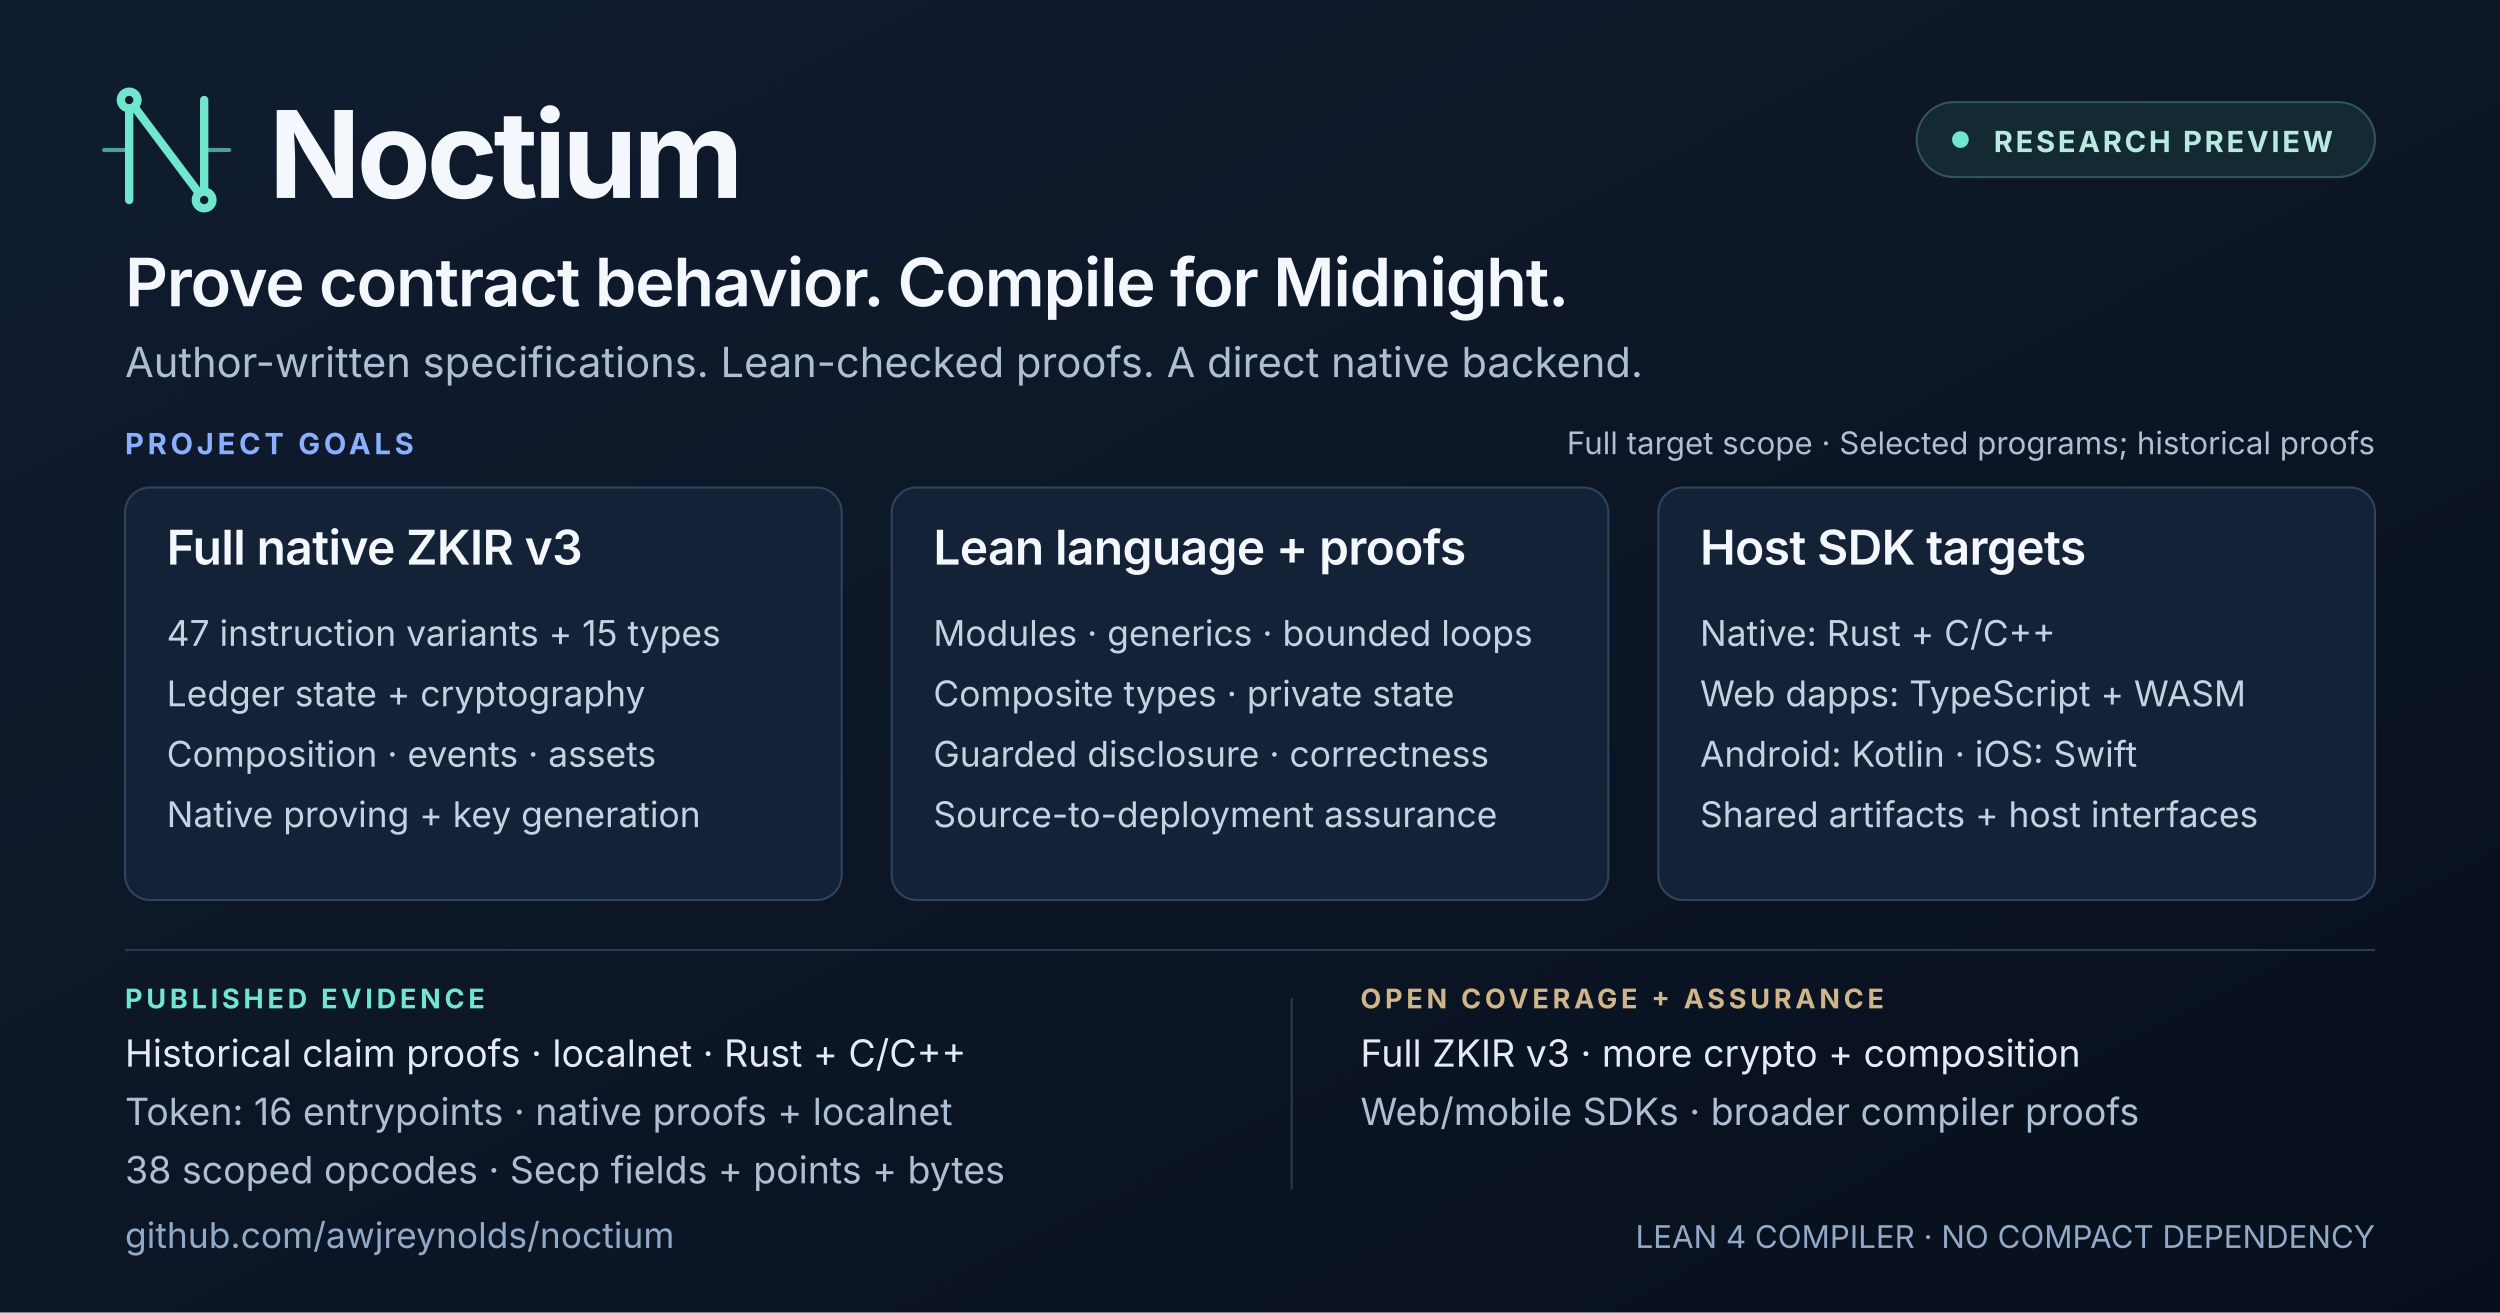
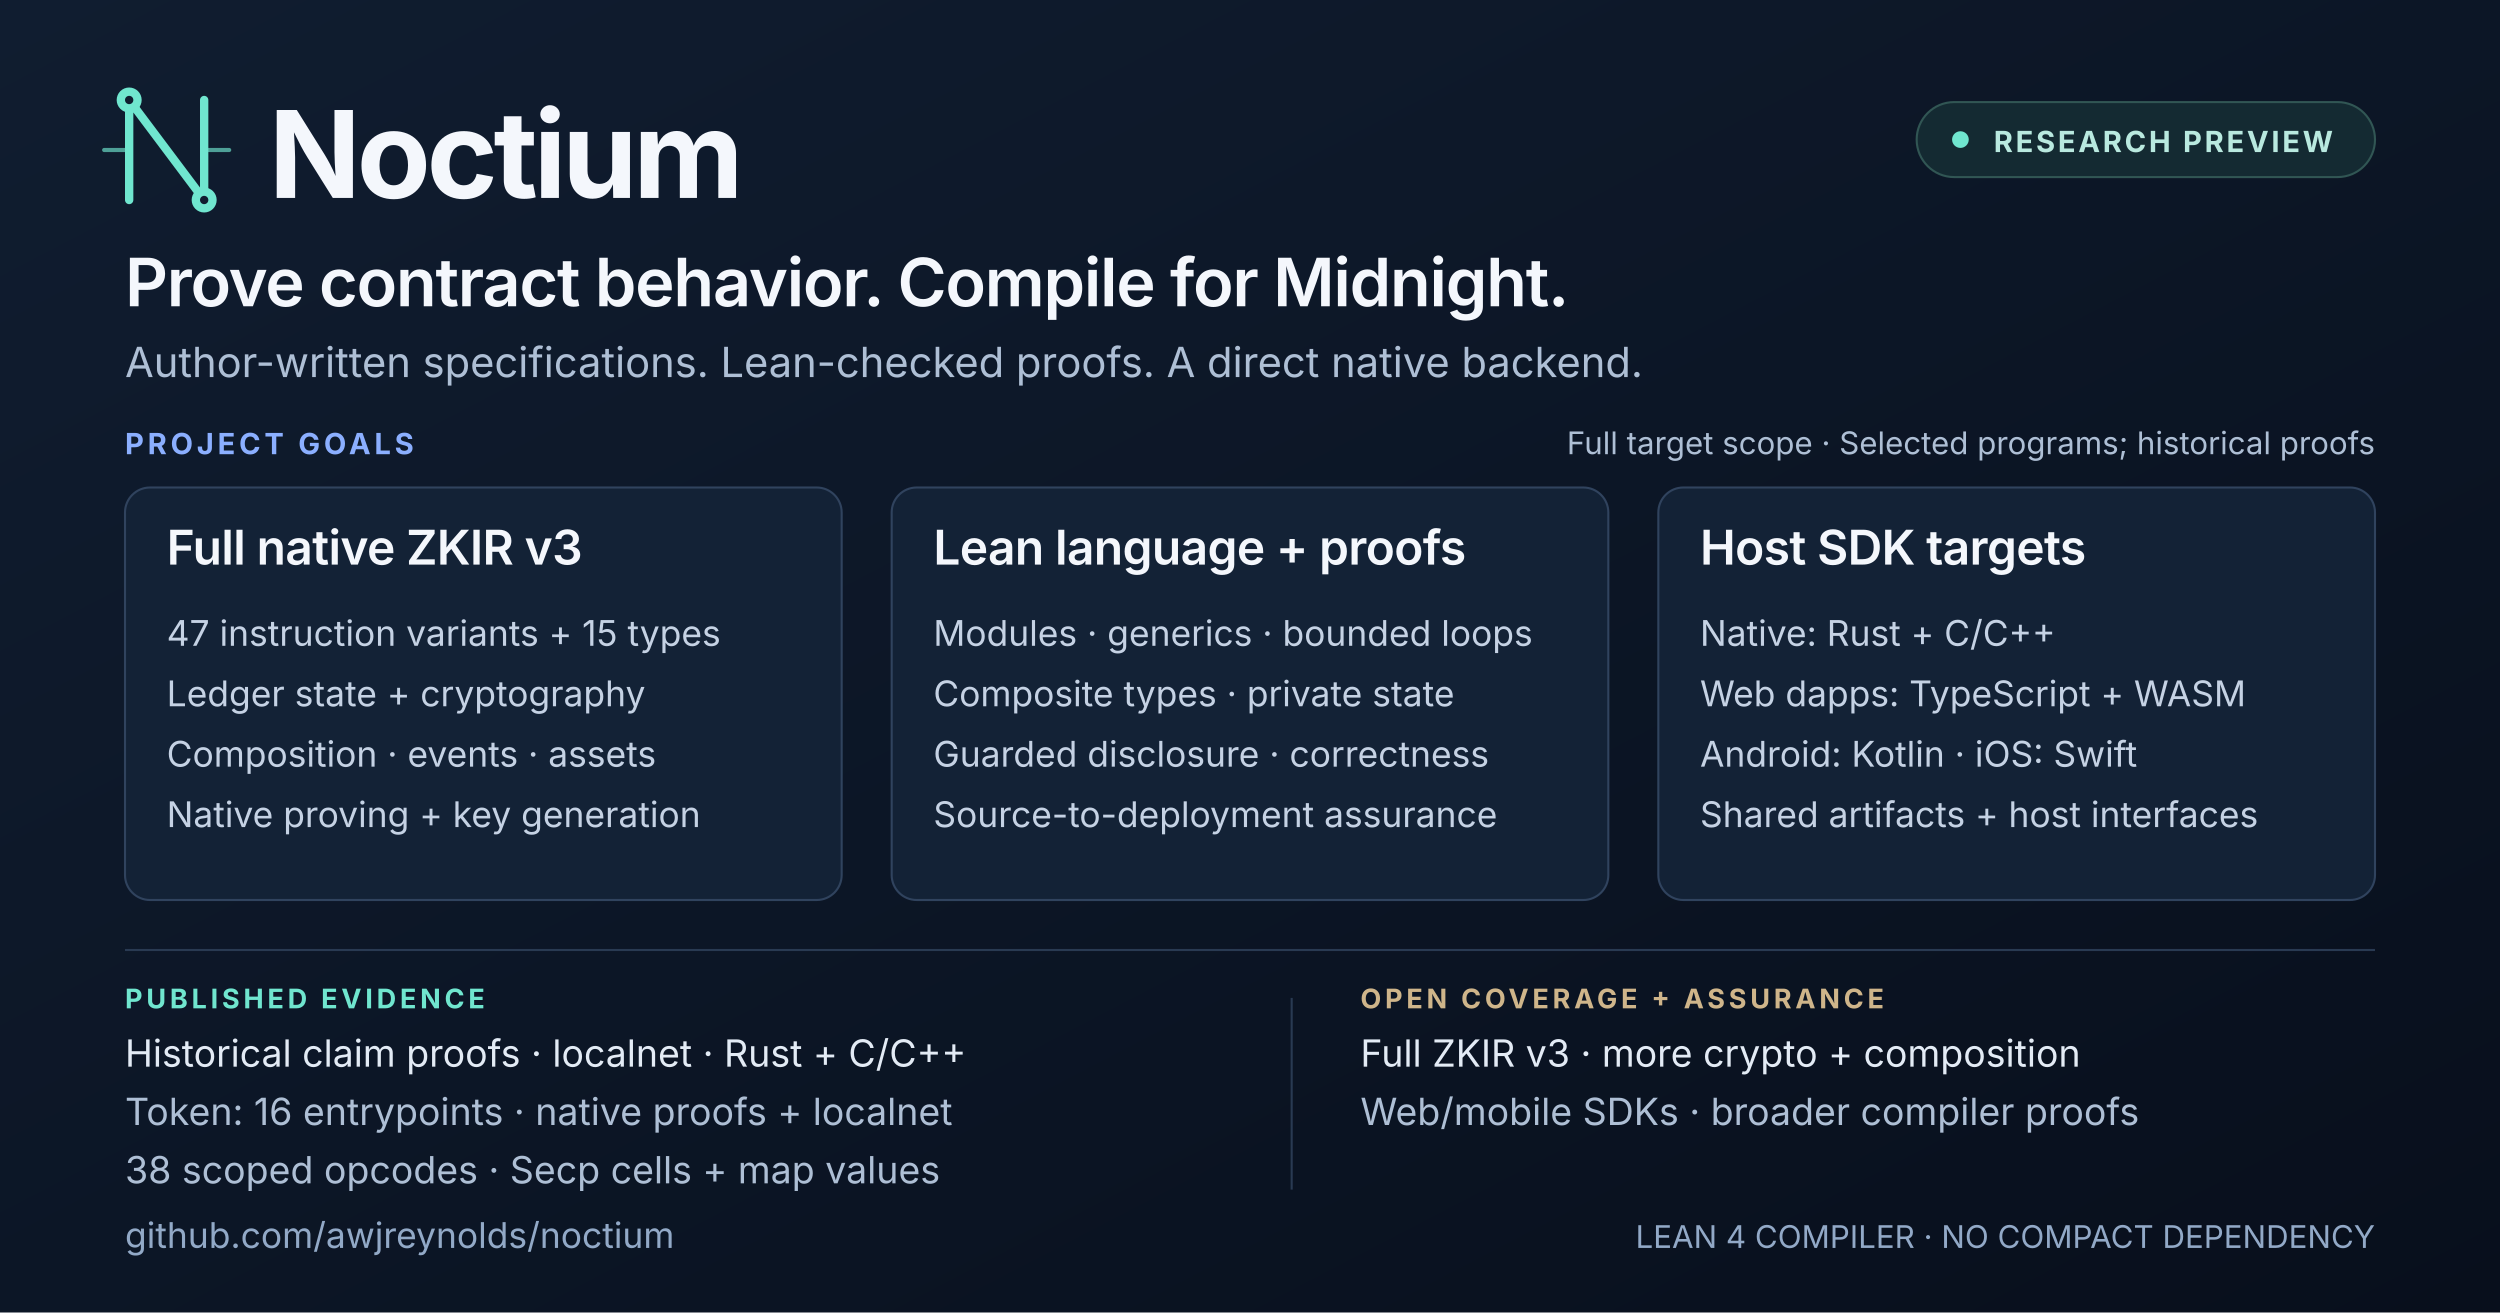
<svg xmlns="http://www.w3.org/2000/svg" width="1200" height="630" viewBox="0 0 1200 630" role="img" aria-labelledby="title description">
  <defs>
    <linearGradient id="background" x1="0" y1="0" x2="1" y2="1">
      <stop offset="0" stop-color="#101D30" />
      <stop offset="1" stop-color="#080F1C" />
    </linearGradient>
    <linearGradient id="accent" x1="0" y1="0" x2="1" y2="0">
      <stop offset="0" stop-color="#70E6CF" />
      <stop offset="1" stop-color="#8BAFFF" />
    </linearGradient>
  </defs>
  <rect width="1200" height="630" fill="url(#background)" />
  <path d="M0 2H1200" stroke="url(#accent)" stroke-width="4" />
  <g stroke="#70E6CF" stroke-width="4" fill="none" stroke-linecap="round" stroke-linejoin="round">
    <path d="M62 96V48L98 96V48" />
    <path d="M50 72H62M98 72H110" stroke-width="2" opacity="0.65" />
    <circle cx="62" cy="48" r="4" fill="#101D30" />
    <circle cx="98" cy="96" r="4" fill="#101D30" />
  </g>
  <g font-family="Inter, Arial, Helvetica, sans-serif">
    <text x="129" y="95" fill="#F4F7FC" font-size="58" font-weight="700" letter-spacing="-2">Noctium</text>
    <rect x="920" y="49" width="220" height="36" rx="18" fill="#142A32" stroke="#315654" />
    <circle cx="941" cy="67" r="4" fill="#70E6CF" />
    <text x="957" y="73" fill="#B9E9DF" font-size="14" font-weight="700" letter-spacing="1.3">RESEARCH PREVIEW</text>
    <text x="60" y="147" fill="#F4F7FC" font-size="32" font-weight="600" letter-spacing="-0.6">Prove contract behavior. Compile for Midnight.</text>
    <text x="60" y="181" fill="#AEBFD5" font-size="20">Author-written specifications. Lean-checked proofs. A direct native backend.</text>
    <text x="60" y="218" fill="#8BAFFF" font-size="14" font-weight="700" letter-spacing="1.8">PROJECT GOALS</text>
    <text x="1140" y="218" fill="#AEBFD5" font-size="15" text-anchor="end">Full target scope · Selected programs; historical proofs</text>
    <g fill="#132236" stroke="#30435E">
      <rect x="60" y="234" width="344" height="198" rx="12" />
      <rect x="428" y="234" width="344" height="198" rx="12" />
      <rect x="796" y="234" width="344" height="198" rx="12" />
    </g>
    <g fill="#F4F7FC" font-size="23" font-weight="600" letter-spacing="-0.3">
      <text x="80" y="271">Full native ZKIR v3</text>
      <text x="448" y="271">Lean language + proofs</text>
      <text x="816" y="271">Host SDK targets</text>
    </g>
    <g fill="#C5D2E4" font-size="17">
      <text x="80" y="310">47 instruction variants + 15 types</text>
      <text x="80" y="339">Ledger state + cryptography</text>
      <text x="80" y="368">Composition · events · assets</text>
      <text x="80" y="397">Native proving + key generation</text>
      <text x="448" y="310">Modules · generics · bounded loops</text>
      <text x="448" y="339">Composite types · private state</text>
      <text x="448" y="368">Guarded disclosure · correctness</text>
      <text x="448" y="397">Source-to-deployment assurance</text>
      <text x="816" y="310">Native: Rust + C/C++</text>
      <text x="816" y="339">Web dapps: TypeScript + WASM</text>
      <text x="816" y="368">Android: Kotlin · iOS: Swift</text>
      <text x="816" y="397">Shared artifacts + host interfaces</text>
    </g>
    <path d="M60 456H1140" stroke="#293A52" />
    <text x="60" y="484" fill="#70E6CF" font-size="13" font-weight="700" letter-spacing="1.8">PUBLISHED EVIDENCE</text>
    <text x="60" y="512" fill="#E3EBF5" font-size="18">Historical claim proofs · localnet · Rust + C/C++</text>
    <text x="60" y="540" fill="#AEBFD5" font-size="18">Token: 16 entrypoints · native proofs + localnet</text>
-     <text x="60" y="568" fill="#AEBFD5" font-size="18">38 scoped opcodes · Secp fields + points + bytes</text>
+     <text x="60" y="568" fill="#AEBFD5" font-size="18">38 scoped opcodes · Secp cells + map values</text>
    <path d="M620 479V571" stroke="#293A52" />
    <text x="653" y="484" fill="#CFB58A" font-size="13" font-weight="700" letter-spacing="1.8">OPEN COVERAGE + ASSURANCE</text>
    <text x="653" y="512" fill="#E3EBF5" font-size="18">Full ZKIR v3 · more crypto + composition</text>
    <text x="653" y="540" fill="#AEBFD5" font-size="18">Web/mobile SDKs · broader compiler proofs</text>
    <text x="60" y="599" fill="#92A9C7" font-size="17">github.com/awjreynolds/noctium</text>
    <text x="1140" y="599" fill="#92A9C7" font-size="15" text-anchor="end">LEAN 4 COMPILER · NO COMPACT DEPENDENCY</text>
  </g>
</svg>
